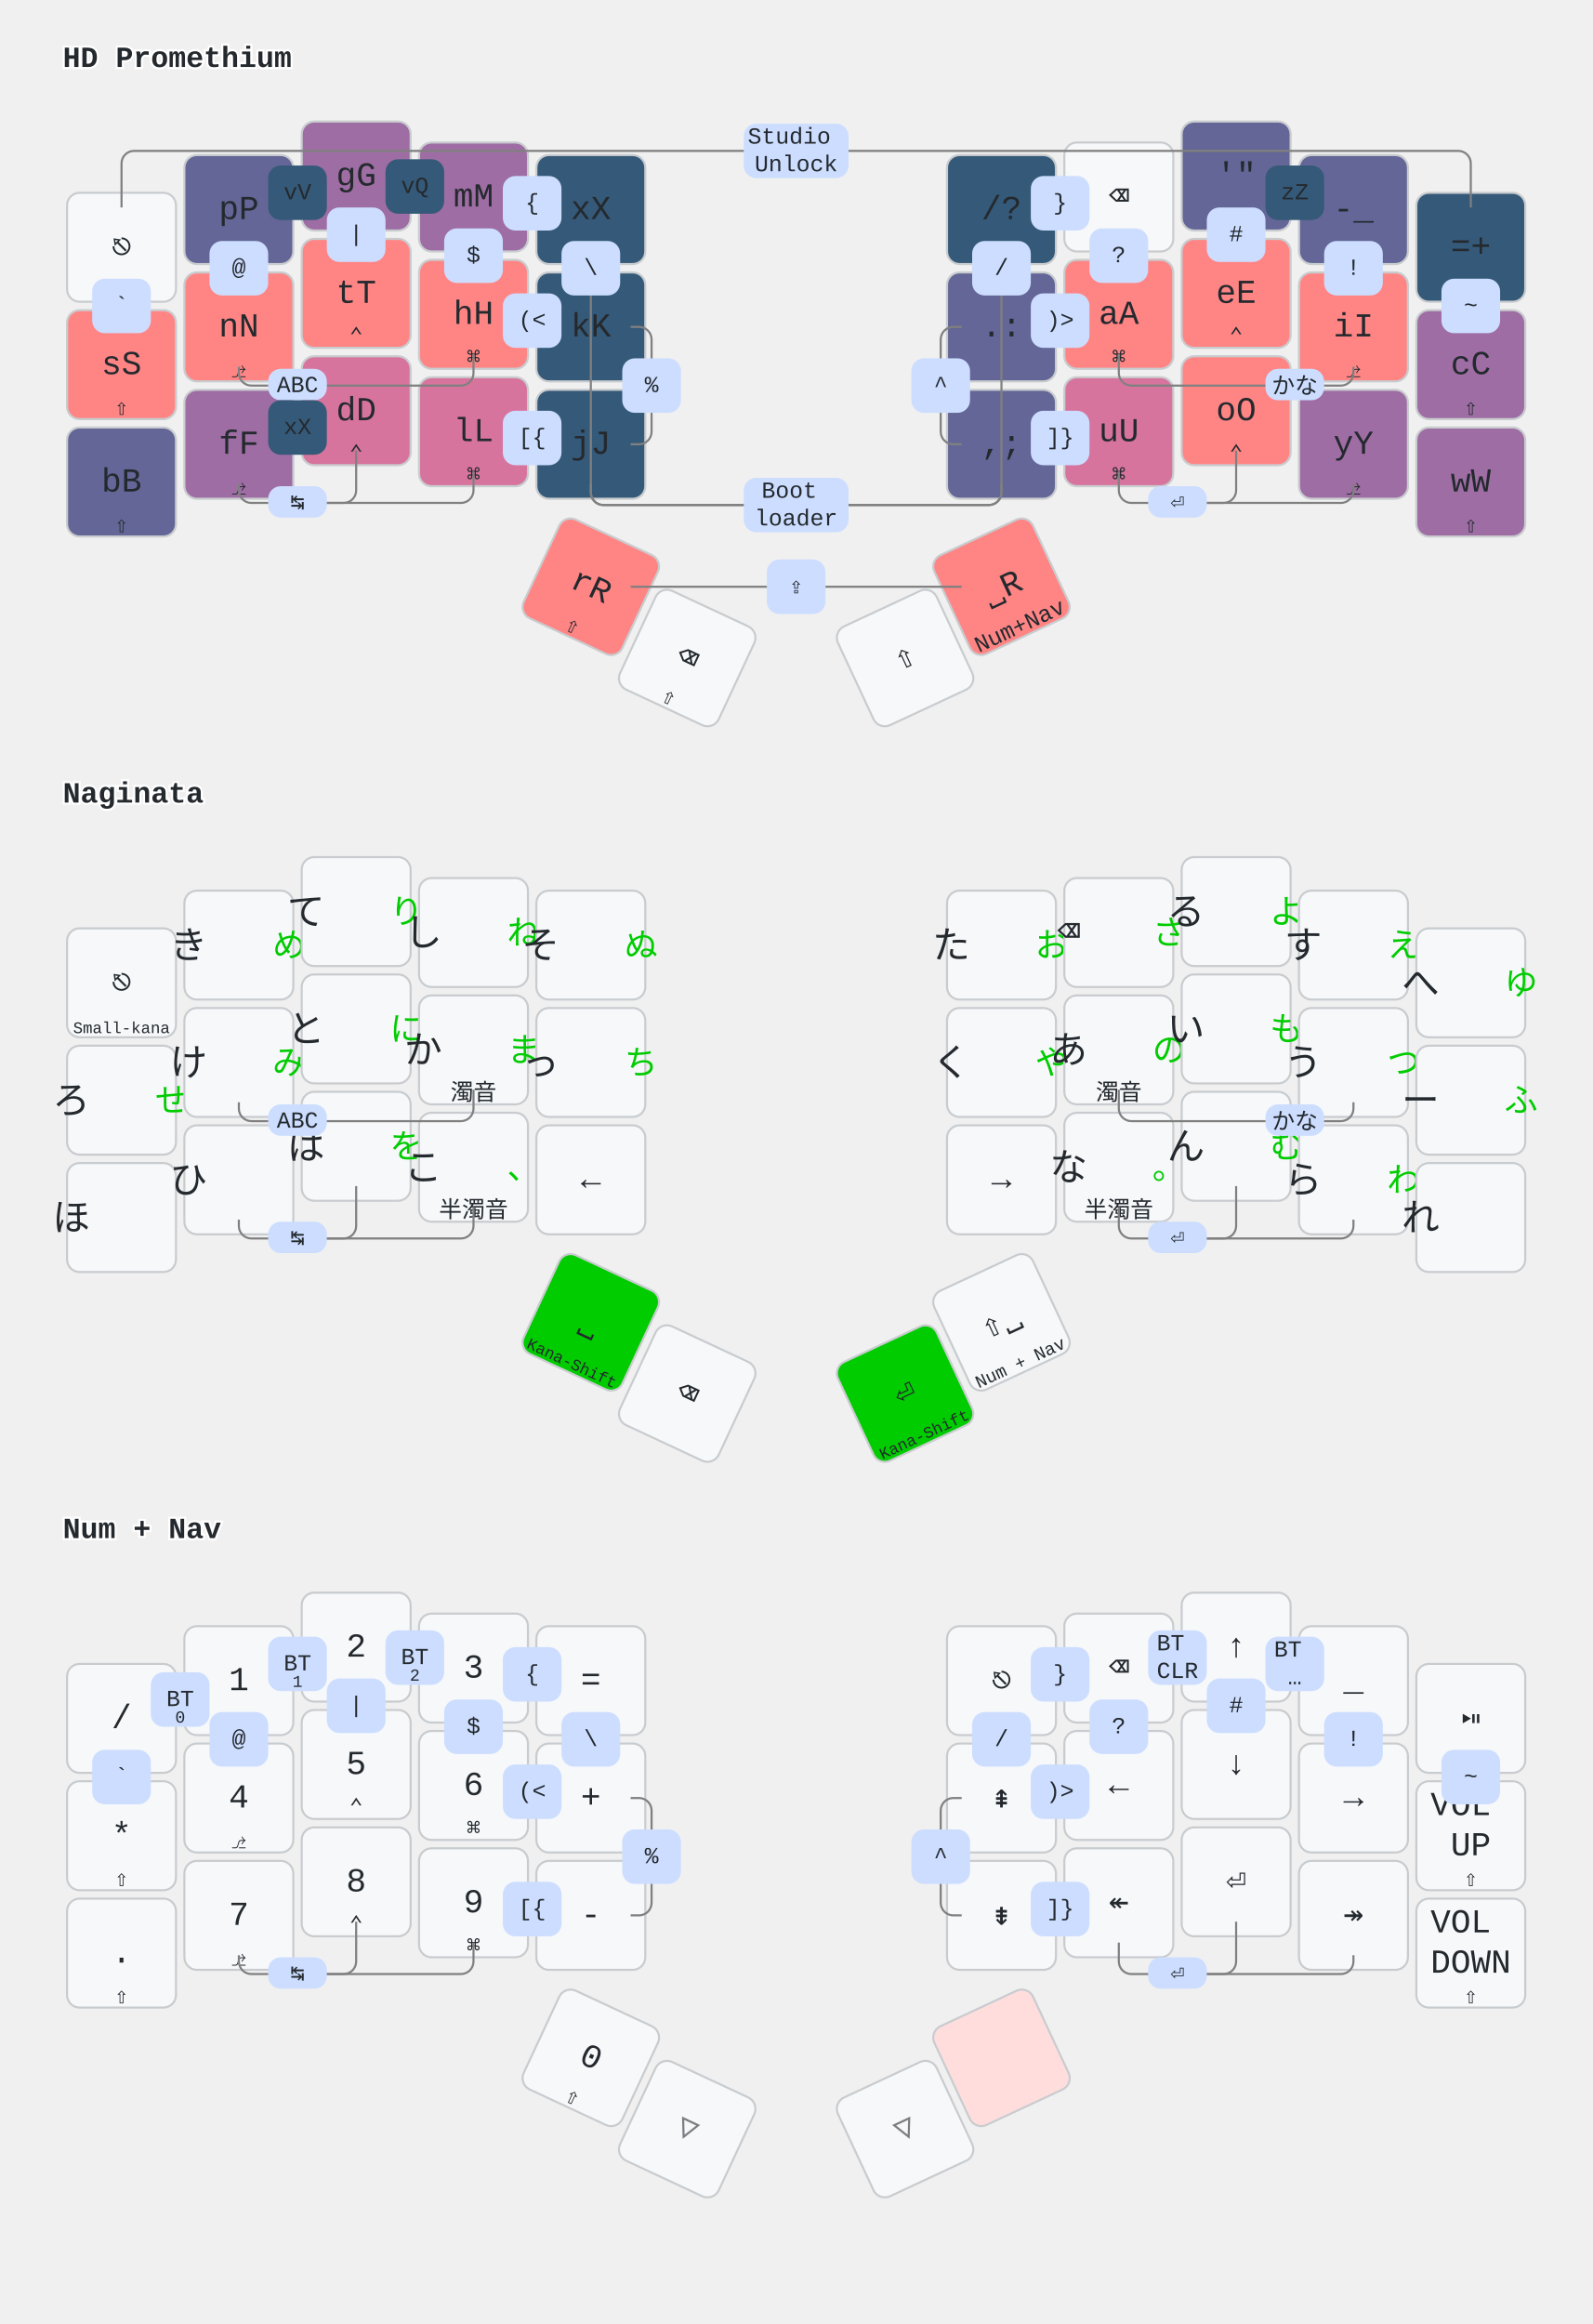
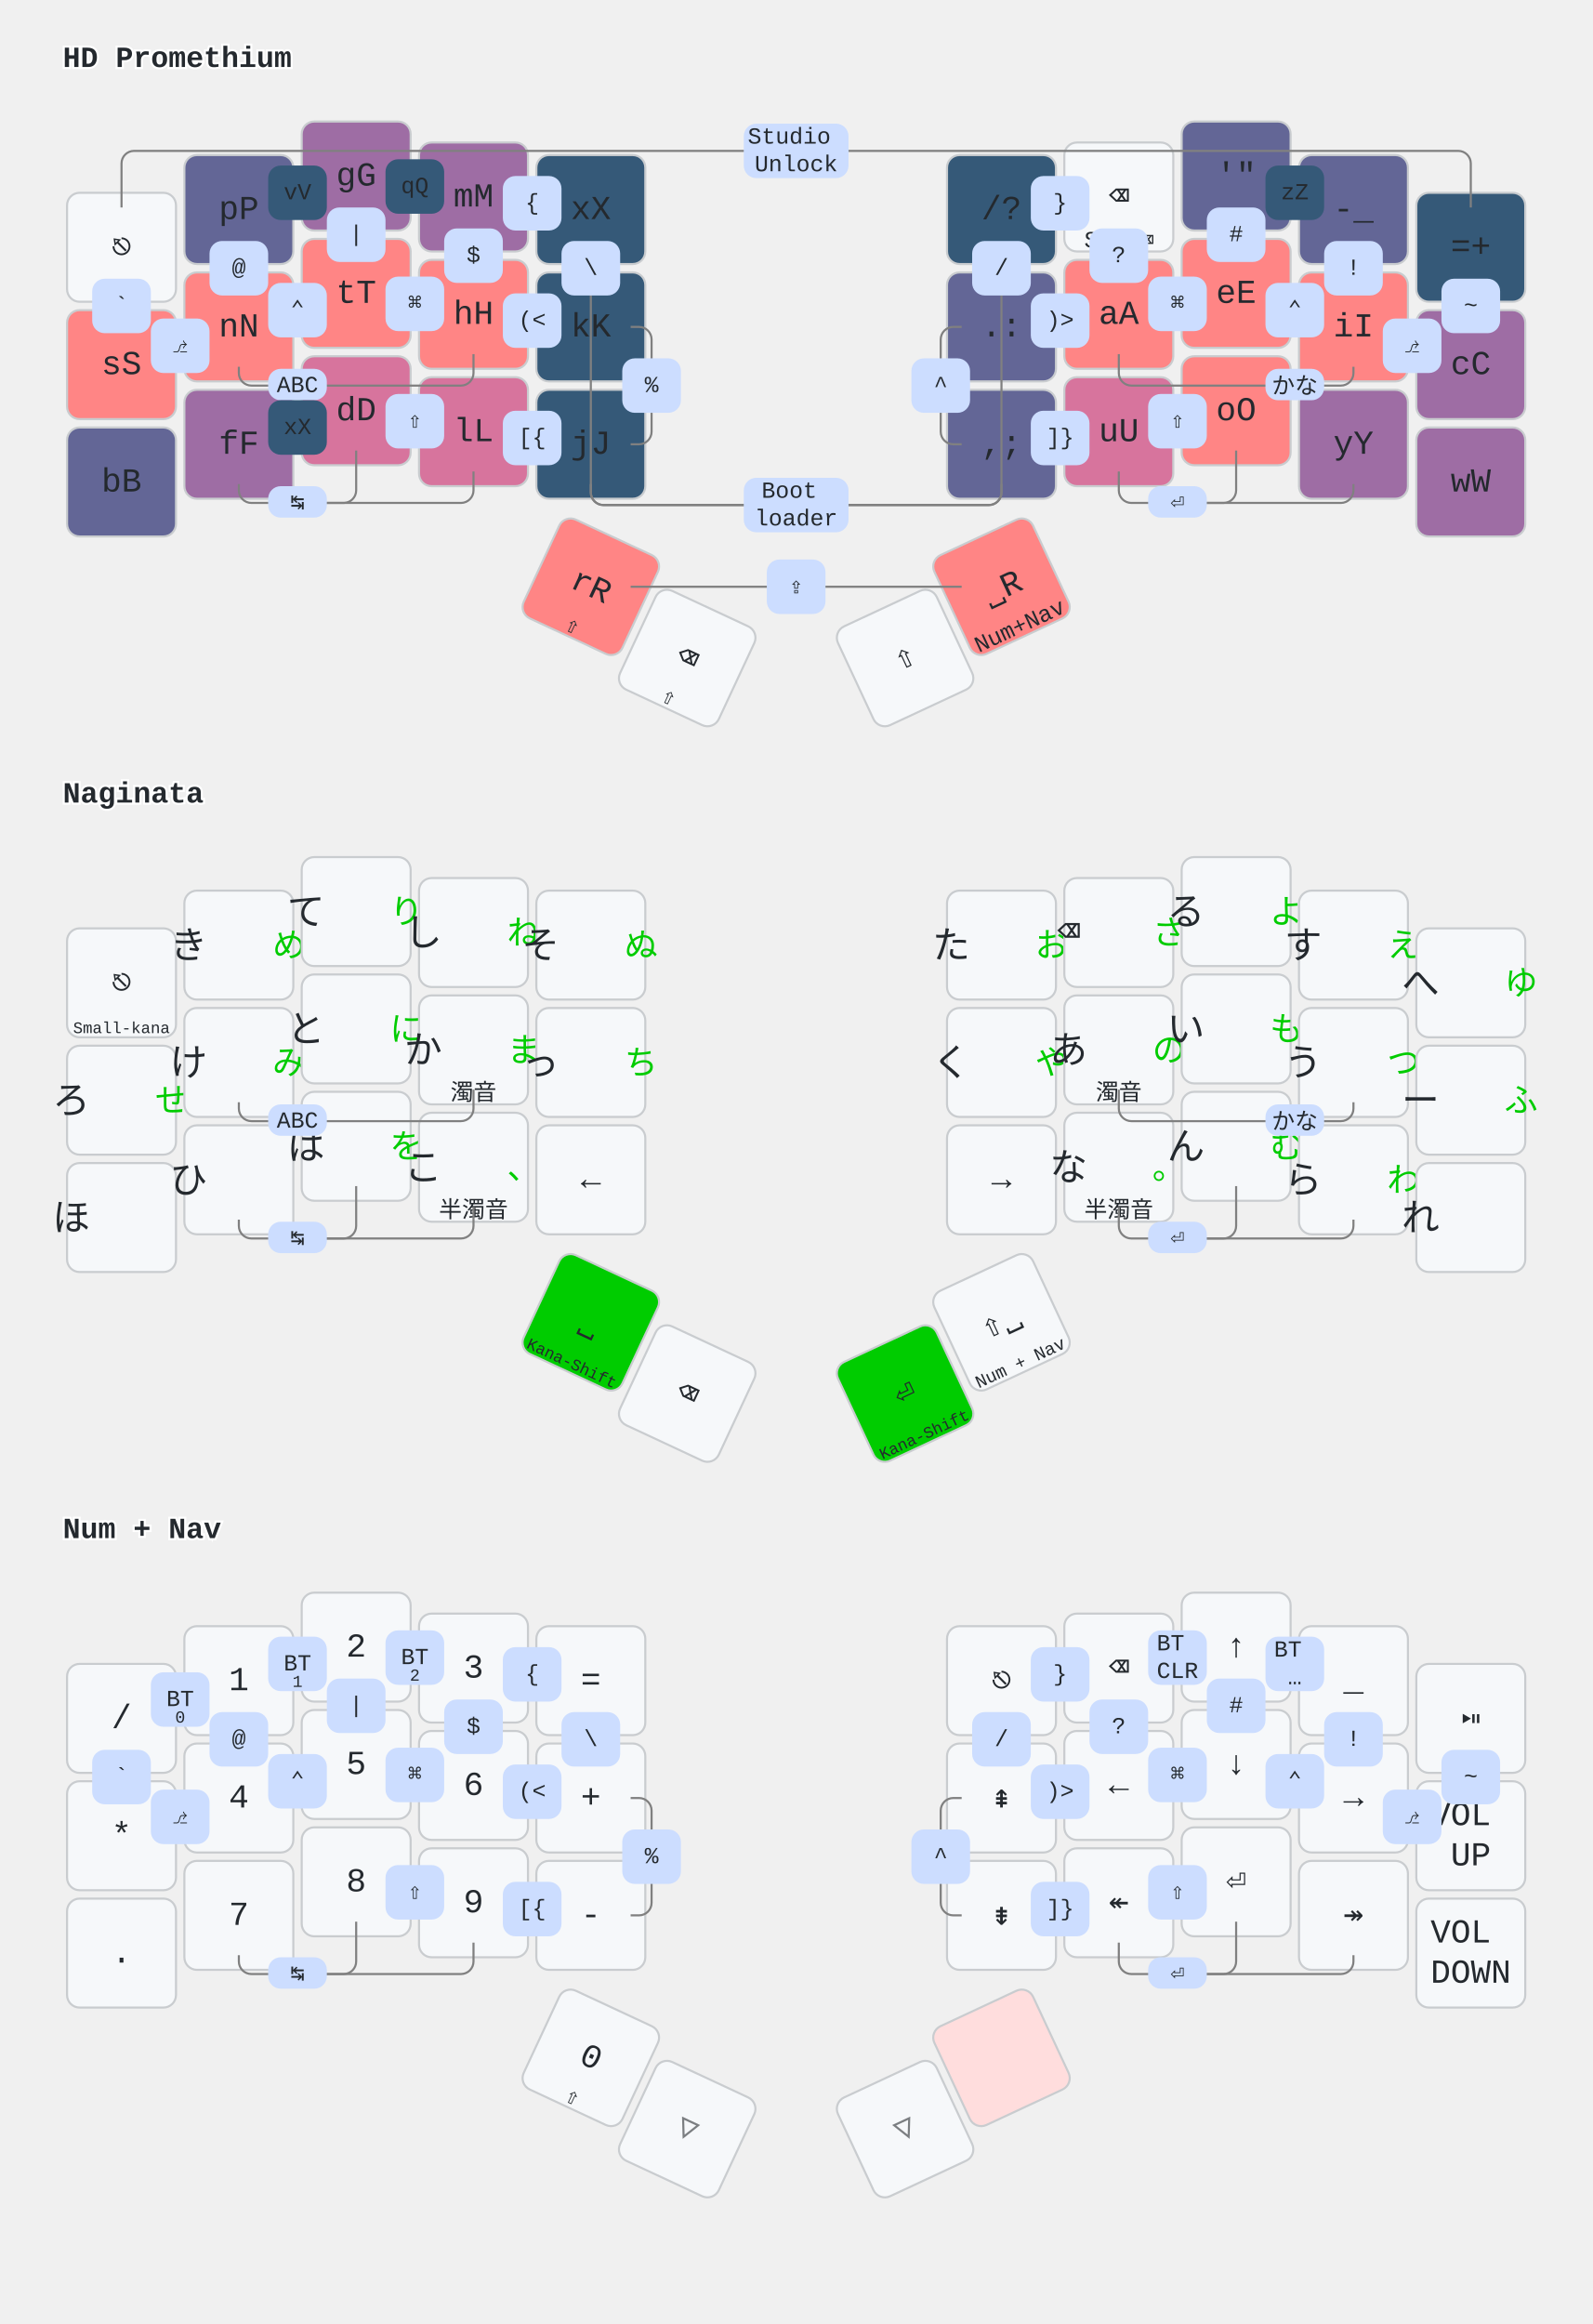
<svg xmlns="http://www.w3.org/2000/svg" width="760" height="1109" viewBox="0 0 760 1109" class="keymap">
  <style>/* inherit to force styles through use tags*/
svg path {
    fill: inherit;
}
/* font and background color specifications */
svg.keymap {
    font-family: SFMono-Regular,Consolas,Liberation Mono,Menlo,monospace;
    font-size: 14px;
    font-kerning: normal;
    text-rendering: optimizeLegibility;
    fill: #24292e;
}

/* default key styling */
rect.key {
    fill: #f6f8fa;
    stroke: #c9cccf;
    stroke-width: 1;
}

/* color accent for combo boxes */
rect.combo {
    fill: #cdf;
}

/* color accent for held keys */
rect.held, rect.combo.held {
    fill: #fdd;
}

/* color accent for ghost (optional) keys */
rect.ghost, rect.combo.ghost {
    stroke-dasharray: 4, 4;
    stroke-width: 2;
}

text {
    text-anchor: middle;
    dominant-baseline: middle;
}

/* styling for layer labels */
text.label {
    font-weight: bold;
    text-anchor: start;
    stroke: white;
    stroke-width: 2;
    paint-order: stroke;
}

text.tap {
    font-size: 16px;
}

/* styling for combo tap, and key hold/shifted label text */
text.combo, text.hold, text.shifted {
    font-size: 11px;
}

text.hold {
    text-anchor: middle;
    dominant-baseline: auto;
}

text.shifted {
    text-anchor: middle;
    dominant-baseline: hanging;
}

/* styling for hold/shifted label text in combo box */
text.combo.hold, text.combo.shifted {
    font-size: 8px;
}

/* lighter symbol for transparent keys */
text.trans {
    fill: #7b7e81;
}

/* styling for combo dendrons */
path.combo {
    stroke-width: 1;
    stroke: gray;
    fill: none;
}

/* Start Tabler Icons Cleanup */
/* cannot use height/width with glyphs */
.icon-tabler &gt; path {
    fill: inherit;
    stroke: inherit;
}
/* hide tabler's default box */
.icon-tabler &gt; path[stroke="none"][fill="none"] {
    visibility: collapse;
}

rect.low {
    fill: #355978;
}
rect.medium-low {
    fill: #636696;
}
rect.medium {
    fill: #9E6DA4;
}
rect.medium-high {
    fill: #D7749D;
}
rect.high {
    fill: #FF8585;
}

/* green styling for Naginata kana-shift */
rect.kshift {
    fill: #00CC00;
}
text.left {
    font-size: 18px;
    translate: 16px 7px;
}
text.right {
    fill: #00CC00;
    font-size: 16px;
    translate: -16px -10px;
}
</style>
  <g transform="translate(30, 0)" class="layer-HD Promethium">
    <text x="0" y="28" class="label" id="HD-Promethium">HD Promethium</text>
    <g transform="translate(0, 56)">
      <g transform="translate(28, 62)" class="key keypos-0">
        <rect rx="6" ry="6" x="-26" y="-26" width="52" height="52" class="key" />
        <text x="0" y="0" class="key tap">⎋</text>
      </g>
      <g transform="translate(84, 44)" class="key medium-low keypos-1">
        <rect rx="6" ry="6" x="-26" y="-26" width="52" height="52" class="key medium-low" />
        <text x="0" y="0" class="key medium-low tap">pP</text>
      </g>
      <g transform="translate(140, 28)" class="key medium keypos-2">
        <rect rx="6" ry="6" x="-26" y="-26" width="52" height="52" class="key medium" />
        <text x="0" y="0" class="key medium tap">gG</text>
      </g>
      <g transform="translate(196, 38)" class="key medium keypos-3">
        <rect rx="6" ry="6" x="-26" y="-26" width="52" height="52" class="key medium" />
        <text x="0" y="0" class="key medium tap">mM</text>
      </g>
      <g transform="translate(252, 44)" class="key low keypos-4">
        <rect rx="6" ry="6" x="-26" y="-26" width="52" height="52" class="key low" />
        <text x="0" y="0" class="key low tap">xX</text>
      </g>
      <g transform="translate(448, 44)" class="key low keypos-5">
        <rect rx="6" ry="6" x="-26" y="-26" width="52" height="52" class="key low" />
        <text x="0" y="0" class="key low tap">/?</text>
      </g>
      <g transform="translate(504, 38)" class="key keypos-6">
        <rect rx="6" ry="6" x="-26" y="-26" width="52" height="52" class="key" />
        <text x="0" y="0" class="key tap">⌫</text>
+         <text x="0" y="24" class="key hold">Sft+⌫</text>
      </g>
      <g transform="translate(560, 28)" class="key medium-low keypos-7">
        <rect rx="6" ry="6" x="-26" y="-26" width="52" height="52" class="key medium-low" />
        <text x="0" y="0" class="key medium-low tap">'"</text>
      </g>
      <g transform="translate(616, 44)" class="key medium-low keypos-8">
        <rect rx="6" ry="6" x="-26" y="-26" width="52" height="52" class="key medium-low" />
        <text x="0" y="0" class="key medium-low tap">-_</text>
      </g>
      <g transform="translate(672, 62)" class="key low keypos-9">
        <rect rx="6" ry="6" x="-26" y="-26" width="52" height="52" class="key low" />
        <text x="0" y="0" class="key low tap">=+</text>
      </g>
      <g transform="translate(28, 118)" class="key high keypos-10">
        <rect rx="6" ry="6" x="-26" y="-26" width="52" height="52" class="key high" />
        <text x="0" y="0" class="key high tap">sS</text>
-         <text x="0" y="24" class="key high hold">⇧</text>
      </g>
      <g transform="translate(84, 100)" class="key high keypos-11">
        <rect rx="6" ry="6" x="-26" y="-26" width="52" height="52" class="key high" />
        <text x="0" y="0" class="key high tap">nN</text>
-         <text x="0" y="24" class="key high hold">⎇</text>
      </g>
      <g transform="translate(140, 84)" class="key high keypos-12">
        <rect rx="6" ry="6" x="-26" y="-26" width="52" height="52" class="key high" />
        <text x="0" y="0" class="key high tap">tT</text>
-         <text x="0" y="24" class="key high hold">⌃</text>
      </g>
      <g transform="translate(196, 94)" class="key high keypos-13">
        <rect rx="6" ry="6" x="-26" y="-26" width="52" height="52" class="key high" />
        <text x="0" y="0" class="key high tap">hH</text>
-         <text x="0" y="24" class="key high hold">⌘</text>
      </g>
      <g transform="translate(252, 100)" class="key low keypos-14">
        <rect rx="6" ry="6" x="-26" y="-26" width="52" height="52" class="key low" />
        <text x="0" y="0" class="key low tap">kK</text>
      </g>
      <g transform="translate(448, 100)" class="key medium-low keypos-15">
        <rect rx="6" ry="6" x="-26" y="-26" width="52" height="52" class="key medium-low" />
        <text x="0" y="0" class="key medium-low tap">.:</text>
      </g>
      <g transform="translate(504, 94)" class="key high keypos-16">
        <rect rx="6" ry="6" x="-26" y="-26" width="52" height="52" class="key high" />
        <text x="0" y="0" class="key high tap">aA</text>
-         <text x="0" y="24" class="key high hold">⌘</text>
      </g>
      <g transform="translate(560, 84)" class="key high keypos-17">
        <rect rx="6" ry="6" x="-26" y="-26" width="52" height="52" class="key high" />
        <text x="0" y="0" class="key high tap">eE</text>
-         <text x="0" y="24" class="key high hold">⌃</text>
      </g>
      <g transform="translate(616, 100)" class="key high keypos-18">
        <rect rx="6" ry="6" x="-26" y="-26" width="52" height="52" class="key high" />
        <text x="0" y="0" class="key high tap">iI</text>
-         <text x="0" y="24" class="key high hold">⎇</text>
      </g>
      <g transform="translate(672, 118)" class="key medium keypos-19">
        <rect rx="6" ry="6" x="-26" y="-26" width="52" height="52" class="key medium" />
        <text x="0" y="0" class="key medium tap">cC</text>
-         <text x="0" y="24" class="key medium hold">⇧</text>
      </g>
      <g transform="translate(28, 174)" class="key medium-low keypos-20">
        <rect rx="6" ry="6" x="-26" y="-26" width="52" height="52" class="key medium-low" />
        <text x="0" y="0" class="key medium-low tap">bB</text>
-         <text x="0" y="24" class="key medium-low hold">⇧</text>
      </g>
      <g transform="translate(84, 156)" class="key medium keypos-21">
        <rect rx="6" ry="6" x="-26" y="-26" width="52" height="52" class="key medium" />
        <text x="0" y="0" class="key medium tap">fF</text>
-         <text x="0" y="24" class="key medium hold">⎇</text>
      </g>
      <g transform="translate(140, 140)" class="key medium-high keypos-22">
        <rect rx="6" ry="6" x="-26" y="-26" width="52" height="52" class="key medium-high" />
        <text x="0" y="0" class="key medium-high tap">dD</text>
-         <text x="0" y="24" class="key medium-high hold">⌃</text>
      </g>
      <g transform="translate(196, 150)" class="key medium-high keypos-23">
        <rect rx="6" ry="6" x="-26" y="-26" width="52" height="52" class="key medium-high" />
        <text x="0" y="0" class="key medium-high tap">lL</text>
-         <text x="0" y="24" class="key medium-high hold">⌘</text>
      </g>
      <g transform="translate(252, 156)" class="key low keypos-24">
        <rect rx="6" ry="6" x="-26" y="-26" width="52" height="52" class="key low" />
        <text x="0" y="0" class="key low tap">jJ</text>
      </g>
      <g transform="translate(448, 156)" class="key medium-low keypos-25">
        <rect rx="6" ry="6" x="-26" y="-26" width="52" height="52" class="key medium-low" />
        <text x="0" y="0" class="key medium-low tap">,;</text>
      </g>
      <g transform="translate(504, 150)" class="key medium-high keypos-26">
        <rect rx="6" ry="6" x="-26" y="-26" width="52" height="52" class="key medium-high" />
        <text x="0" y="0" class="key medium-high tap">uU</text>
-         <text x="0" y="24" class="key medium-high hold">⌘</text>
      </g>
      <g transform="translate(560, 140)" class="key high keypos-27">
        <rect rx="6" ry="6" x="-26" y="-26" width="52" height="52" class="key high" />
        <text x="0" y="0" class="key high tap">oO</text>
-         <text x="0" y="24" class="key high hold">⌃</text>
      </g>
      <g transform="translate(616, 156)" class="key medium keypos-28">
        <rect rx="6" ry="6" x="-26" y="-26" width="52" height="52" class="key medium" />
        <text x="0" y="0" class="key medium tap">yY</text>
-         <text x="0" y="24" class="key medium hold">⎇</text>
      </g>
      <g transform="translate(672, 174)" class="key medium keypos-29">
        <rect rx="6" ry="6" x="-26" y="-26" width="52" height="52" class="key medium" />
        <text x="0" y="0" class="key medium tap">wW</text>
-         <text x="0" y="24" class="key medium hold">⇧</text>
      </g>
      <g transform="translate(252, 224) rotate(25.0)" class="key high keypos-30">
        <rect rx="6" ry="6" x="-26" y="-26" width="52" height="52" class="key high" />
        <text x="0" y="0" class="key high tap">rR</text>
        <text x="0" y="24" class="key high hold">⇧</text>
      </g>
      <g transform="translate(298, 258) rotate(25.0)" class="key keypos-31">
        <rect rx="6" ry="6" x="-26" y="-26" width="52" height="52" class="key" />
        <text x="0" y="0" class="key tap">⌫</text>
        <text x="0" y="24" class="key hold">⇧</text>
      </g>
      <g transform="translate(402, 258) rotate(-25.0)" class="key keypos-32">
        <rect rx="6" ry="6" x="-26" y="-26" width="52" height="52" class="key" />
        <text x="0" y="0" class="key tap">⇧</text>
      </g>
      <g transform="translate(448, 224) rotate(-25.0)" class="key high keypos-33">
        <rect rx="6" ry="6" x="-26" y="-26" width="52" height="52" class="key high" />
        <text x="0" y="0" class="key high tap">⎵R</text>
        <text x="0" y="24" class="key high hold">Num+Nav</text>
      </g>
      <g class="combo combopos-0">
        <path d="M350,16 h-316 a6.0,6.0 0 0 0 -6.0,6.0 v21" class="combo" />
        <path d="M350,16 h316 a6.0,6.0 0 0 1 6.0,6.0 v21" class="combo" />
        <rect rx="6" ry="6" x="325" y="3" width="50" height="26" class="combo" />
        <text x="350" y="16" class="combo tap">
          <tspan x="350" dy="-0.6em">Studio</tspan>
          <tspan x="350" dy="1.2em">Unlock</tspan>
        </text>
      </g>
      <g class="combo combopos-1">
        <path d="M350,185 h-92 a6.0,6.0 0 0 1 -6.0,-6.0 v-116" class="combo" />
        <path d="M350,185 h92 a6.0,6.0 0 0 0 6.0,-6.0 v-116" class="combo" />
        <path d="M350,185 h-92 a6.0,6.0 0 0 1 -6.0,-6.0 v-4" class="combo" />
        <path d="M350,185 h92 a6.0,6.0 0 0 0 6.0,-6.0 v-4" class="combo" />
        <rect rx="6" ry="6" x="325" y="172" width="50" height="26" class="combo" />
        <text x="350" y="185" class="combo tap">
          <tspan x="350" dy="-0.6em">Boot</tspan>
          <tspan x="350" dy="1.2em">loader</tspan>
        </text>
      </g>
      <g class="combo combopos-2">
        <path d="M588,128 h-78 a6.0,6.0 0 0 1 -6.0,-6.0 v-9" class="combo" />
        <path d="M588,128 h22 a6.0,6.0 0 0 0 6.0,-6.0 v-3" class="combo" />
        <rect rx="6" ry="6" x="574" y="120" width="28" height="15" class="combo" />
        <text x="588" y="128" class="combo tap">かな</text>
      </g>
      <g class="combo combopos-3">
        <path d="M112,128 h78 a6.0,6.0 0 0 0 6.0,-6.0 v-9" class="combo" />
        <path d="M112,128 h-22 a6.0,6.0 0 0 1 -6.0,-6.0 v-3" class="combo" />
        <rect rx="6" ry="6" x="98" y="120" width="28" height="15" class="combo" />
        <text x="112" y="128" class="combo tap">ABC</text>
      </g>
      <g class="combo combopos-4">
        <path d="M112,184 h78 a6.0,6.0 0 0 0 6.0,-6.0 v-9" class="combo" />
        <path d="M112,184 h22 a6.0,6.0 0 0 0 6.0,-6.0 v-19" class="combo" />
        <path d="M112,184 h-22 a6.0,6.0 0 0 1 -6.0,-6.0 v-3" class="combo" />
        <rect rx="6" ry="6" x="98" y="176" width="28" height="15" class="combo" />
        <text x="112" y="184" class="combo tap">↹</text>
      </g>
      <g class="combo combopos-5">
        <path d="M532,184 h-22 a6.0,6.0 0 0 1 -6.0,-6.0 v-9" class="combo" />
        <path d="M532,184 h22 a6.0,6.0 0 0 0 6.0,-6.0 v-19" class="combo" />
        <path d="M532,184 h78 a6.0,6.0 0 0 0 6.0,-6.0 v-3" class="combo" />
        <rect rx="6" ry="6" x="518" y="176" width="28" height="15" class="combo" />
        <text x="532" y="184" class="combo tap">⏎</text>
      </g>
-       <g class="combo low combopos-6">
+       <g class="combo combopos-6">
+         <rect rx="6" ry="6" x="42" y="96" width="28" height="26" class="combo" />
+         <text x="56" y="109" class="combo tap">⎇</text>
+       </g>
+       <g class="combo combopos-7">
+         <rect rx="6" ry="6" x="630" y="96" width="28" height="26" class="combo" />
+         <text x="644" y="109" class="combo tap">⎇</text>
+       </g>
+       <g class="combo combopos-8">
+         <rect rx="6" ry="6" x="98" y="79" width="28" height="26" class="combo" />
+         <text x="112" y="92" class="combo tap">⌃</text>
+       </g>
+       <g class="combo combopos-9">
+         <rect rx="6" ry="6" x="574" y="79" width="28" height="26" class="combo" />
+         <text x="588" y="92" class="combo tap">⌃</text>
+       </g>
+       <g class="combo combopos-10">
+         <rect rx="6" ry="6" x="154" y="76" width="28" height="26" class="combo" />
+         <text x="168" y="89" class="combo tap">⌘</text>
+       </g>
+       <g class="combo combopos-11">
+         <rect rx="6" ry="6" x="518" y="76" width="28" height="26" class="combo" />
+         <text x="532" y="89" class="combo tap">⌘</text>
+       </g>
+       <g class="combo combopos-12">
+         <rect rx="6" ry="6" x="154" y="132" width="28" height="26" class="combo" />
+         <text x="168" y="145" class="combo tap">⇧</text>
+       </g>
+       <g class="combo combopos-13">
+         <rect rx="6" ry="6" x="518" y="132" width="28" height="26" class="combo" />
+         <text x="532" y="145" class="combo tap">⇧</text>
+       </g>
+       <g class="combo low combopos-14">
        <rect rx="6" ry="6" x="154" y="20" width="28" height="26" class="combo low" />
-         <text x="168" y="33" class="combo low tap">vQ</text>
-       </g>
-       <g class="combo low combopos-7">
+         <text x="168" y="33" class="combo low tap">qQ</text>
+       </g>
+       <g class="combo low combopos-15">
        <rect rx="6" ry="6" x="574" y="23" width="28" height="26" class="combo low" />
        <text x="588" y="36" class="combo low tap">zZ</text>
      </g>
-       <g class="combo low combopos-8">
+       <g class="combo low combopos-16">
        <rect rx="6" ry="6" x="98" y="23" width="28" height="26" class="combo low" />
        <text x="112" y="36" class="combo low tap">vV</text>
      </g>
-       <g class="combo low combopos-9">
+       <g class="combo low combopos-17">
        <rect rx="6" ry="6" x="98" y="135" width="28" height="26" class="combo low" />
        <text x="112" y="148" class="combo low tap">xX</text>
      </g>
-       <g class="combo combopos-10">
+       <g class="combo combopos-18">
        <path d="M350,224 l-79,0" class="combo" />
        <path d="M350,224 l79,0" class="combo" />
        <rect rx="6" ry="6" x="336" y="211" width="28" height="26" class="combo" />
        <text x="350" y="224" class="combo tap">⇪</text>
      </g>
-       <g class="combo combopos-11">
+       <g class="combo combopos-19">
        <rect rx="6" ry="6" x="14" y="77" width="28" height="26" class="combo" />
        <text x="28" y="90" class="combo tap">`</text>
      </g>
-       <g class="combo combopos-12">
+       <g class="combo combopos-20">
        <rect rx="6" ry="6" x="70" y="59" width="28" height="26" class="combo" />
        <text x="84" y="72" class="combo tap">@</text>
      </g>
-       <g class="combo combopos-13">
+       <g class="combo combopos-21">
        <rect rx="6" ry="6" x="126" y="43" width="28" height="26" class="combo" />
        <text x="140" y="56" class="combo tap">|</text>
      </g>
-       <g class="combo combopos-14">
+       <g class="combo combopos-22">
        <rect rx="6" ry="6" x="182" y="53" width="28" height="26" class="combo" />
        <text x="196" y="66" class="combo tap">$</text>
      </g>
-       <g class="combo combopos-15">
+       <g class="combo combopos-23">
        <rect rx="6" ry="6" x="238" y="59" width="28" height="26" class="combo" />
        <text x="252" y="72" class="combo tap">\</text>
      </g>
-       <g class="combo combopos-16">
+       <g class="combo combopos-24">
        <path d="M281,128 v-22 a6.0,6.0 0 0 0 -6.0,-6.0 h-4" class="combo" />
        <path d="M281,128 v22 a6.0,6.0 0 0 1 -6.0,6.0 h-4" class="combo" />
        <rect rx="6" ry="6" x="267" y="115" width="28" height="26" class="combo" />
        <text x="281" y="128" class="combo tap">%</text>
      </g>
-       <g class="combo combopos-17">
+       <g class="combo combopos-25">
        <path d="M419,128 v-22 a6.0,6.0 0 0 1 6.0,-6.0 h4" class="combo" />
        <path d="M419,128 v22 a6.0,6.0 0 0 0 6.0,6.0 h4" class="combo" />
        <rect rx="6" ry="6" x="405" y="115" width="28" height="26" class="combo" />
        <text x="419" y="128" class="combo tap">^</text>
      </g>
-       <g class="combo combopos-18">
+       <g class="combo combopos-26">
        <rect rx="6" ry="6" x="434" y="59" width="28" height="26" class="combo" />
        <text x="448" y="72" class="combo tap">/</text>
      </g>
-       <g class="combo combopos-19">
+       <g class="combo combopos-27">
        <rect rx="6" ry="6" x="490" y="53" width="28" height="26" class="combo" />
        <text x="504" y="66" class="combo tap">?</text>
      </g>
-       <g class="combo combopos-20">
+       <g class="combo combopos-28">
        <rect rx="6" ry="6" x="546" y="43" width="28" height="26" class="combo" />
        <text x="560" y="56" class="combo tap">#</text>
      </g>
-       <g class="combo combopos-21">
+       <g class="combo combopos-29">
        <rect rx="6" ry="6" x="602" y="59" width="28" height="26" class="combo" />
        <text x="616" y="72" class="combo tap">!</text>
      </g>
-       <g class="combo combopos-22">
+       <g class="combo combopos-30">
        <rect rx="6" ry="6" x="658" y="77" width="28" height="26" class="combo" />
        <text x="672" y="90" class="combo tap">~</text>
      </g>
-       <g class="combo combopos-23">
+       <g class="combo combopos-31">
        <rect rx="6" ry="6" x="210" y="28" width="28" height="26" class="combo" />
        <text x="224" y="41" class="combo tap">{</text>
      </g>
-       <g class="combo combopos-24">
+       <g class="combo combopos-32">
        <rect rx="6" ry="6" x="462" y="28" width="28" height="26" class="combo" />
        <text x="476" y="41" class="combo tap">}</text>
      </g>
-       <g class="combo combopos-25">
+       <g class="combo combopos-33">
        <rect rx="6" ry="6" x="210" y="84" width="28" height="26" class="combo" />
        <text x="224" y="97" class="combo tap">(&lt;</text>
      </g>
-       <g class="combo combopos-26">
+       <g class="combo combopos-34">
        <rect rx="6" ry="6" x="462" y="84" width="28" height="26" class="combo" />
        <text x="476" y="97" class="combo tap">)&gt;</text>
      </g>
-       <g class="combo combopos-27">
+       <g class="combo combopos-35">
        <rect rx="6" ry="6" x="210" y="140" width="28" height="26" class="combo" />
        <text x="224" y="153" class="combo tap">[{</text>
      </g>
-       <g class="combo combopos-28">
+       <g class="combo combopos-36">
        <rect rx="6" ry="6" x="462" y="140" width="28" height="26" class="combo" />
        <text x="476" y="153" class="combo tap">]}</text>
      </g>
    </g>
  </g>
  <g transform="translate(30, 351)" class="layer-Naginata">
    <text x="0" y="28" class="label" id="Naginata">Naginata</text>
    <g transform="translate(0, 56)">
      <g transform="translate(28, 62)" class="key keypos-0">
        <rect rx="6" ry="6" x="-26" y="-26" width="52" height="52" class="key" />
        <text x="0" y="0" class="key tap">⎋</text>
        <text x="0" y="24" class="key hold">
          <tspan style="font-size: 70%">Small-kana</tspan>
        </text>
      </g>
      <g transform="translate(84, 44)" class="key keypos-1">
        <rect rx="6" ry="6" x="-26" y="-26" width="52" height="52" class="key" />
        <text x="-24" y="0" class="key left">き</text>
        <text x="24" y="0" class="key right">め</text>
      </g>
      <g transform="translate(140, 28)" class="key keypos-2">
        <rect rx="6" ry="6" x="-26" y="-26" width="52" height="52" class="key" />
        <text x="-24" y="0" class="key left">て</text>
        <text x="24" y="0" class="key right">り</text>
      </g>
      <g transform="translate(196, 38)" class="key keypos-3">
        <rect rx="6" ry="6" x="-26" y="-26" width="52" height="52" class="key" />
        <text x="-24" y="0" class="key left">し</text>
        <text x="24" y="0" class="key right">ね</text>
      </g>
      <g transform="translate(252, 44)" class="key keypos-4">
        <rect rx="6" ry="6" x="-26" y="-26" width="52" height="52" class="key" />
        <text x="-24" y="0" class="key left">そ</text>
        <text x="24" y="0" class="key right">ぬ</text>
      </g>
      <g transform="translate(448, 44)" class="key keypos-5">
        <rect rx="6" ry="6" x="-26" y="-26" width="52" height="52" class="key" />
        <text x="-24" y="0" class="key left">た</text>
        <text x="24" y="0" class="key right">お</text>
      </g>
      <g transform="translate(504, 38)" class="key keypos-6">
        <rect rx="6" ry="6" x="-26" y="-26" width="52" height="52" class="key" />
        <text x="-24" y="0" class="key left">⌫</text>
        <text x="24" y="0" class="key right">さ</text>
      </g>
      <g transform="translate(560, 28)" class="key keypos-7">
        <rect rx="6" ry="6" x="-26" y="-26" width="52" height="52" class="key" />
        <text x="-24" y="0" class="key left">る</text>
        <text x="24" y="0" class="key right">よ</text>
      </g>
      <g transform="translate(616, 44)" class="key keypos-8">
        <rect rx="6" ry="6" x="-26" y="-26" width="52" height="52" class="key" />
        <text x="-24" y="0" class="key left">す</text>
        <text x="24" y="0" class="key right">え</text>
      </g>
      <g transform="translate(672, 62)" class="key keypos-9">
        <rect rx="6" ry="6" x="-26" y="-26" width="52" height="52" class="key" />
        <text x="-24" y="0" class="key left">へ</text>
        <text x="24" y="0" class="key right">ゆ</text>
      </g>
      <g transform="translate(28, 118)" class="key keypos-10">
        <rect rx="6" ry="6" x="-26" y="-26" width="52" height="52" class="key" />
        <text x="-24" y="0" class="key left">ろ</text>
        <text x="24" y="0" class="key right">せ</text>
      </g>
      <g transform="translate(84, 100)" class="key keypos-11">
        <rect rx="6" ry="6" x="-26" y="-26" width="52" height="52" class="key" />
        <text x="-24" y="0" class="key left">け</text>
        <text x="24" y="0" class="key right">み</text>
      </g>
      <g transform="translate(140, 84)" class="key keypos-12">
        <rect rx="6" ry="6" x="-26" y="-26" width="52" height="52" class="key" />
        <text x="-24" y="0" class="key left">と</text>
        <text x="24" y="0" class="key right">に</text>
      </g>
      <g transform="translate(196, 94)" class="key keypos-13">
        <rect rx="6" ry="6" x="-26" y="-26" width="52" height="52" class="key" />
        <text x="0" y="24" class="key hold">濁音</text>
        <text x="-24" y="0" class="key left">か</text>
        <text x="24" y="0" class="key right">ま</text>
      </g>
      <g transform="translate(252, 100)" class="key keypos-14">
        <rect rx="6" ry="6" x="-26" y="-26" width="52" height="52" class="key" />
        <text x="-24" y="0" class="key left">っ</text>
        <text x="24" y="0" class="key right">ち</text>
      </g>
      <g transform="translate(448, 100)" class="key keypos-15">
        <rect rx="6" ry="6" x="-26" y="-26" width="52" height="52" class="key" />
        <text x="-24" y="0" class="key left">く</text>
        <text x="24" y="0" class="key right">や</text>
      </g>
      <g transform="translate(504, 94)" class="key keypos-16">
        <rect rx="6" ry="6" x="-26" y="-26" width="52" height="52" class="key" />
        <text x="0" y="24" class="key hold">濁音</text>
        <text x="-24" y="0" class="key left">あ</text>
        <text x="24" y="0" class="key right">の</text>
      </g>
      <g transform="translate(560, 84)" class="key keypos-17">
        <rect rx="6" ry="6" x="-26" y="-26" width="52" height="52" class="key" />
        <text x="-24" y="0" class="key left">い</text>
        <text x="24" y="0" class="key right">も</text>
      </g>
      <g transform="translate(616, 100)" class="key keypos-18">
        <rect rx="6" ry="6" x="-26" y="-26" width="52" height="52" class="key" />
        <text x="-24" y="0" class="key left">う</text>
        <text x="24" y="0" class="key right">つ</text>
      </g>
      <g transform="translate(672, 118)" class="key keypos-19">
        <rect rx="6" ry="6" x="-26" y="-26" width="52" height="52" class="key" />
        <text x="-24" y="0" class="key left">ー</text>
        <text x="24" y="0" class="key right">ふ</text>
      </g>
      <g transform="translate(28, 174)" class="key keypos-20">
        <rect rx="6" ry="6" x="-26" y="-26" width="52" height="52" class="key" />
        <text x="-24" y="0" class="key left">ほ</text>
      </g>
      <g transform="translate(84, 156)" class="key keypos-21">
        <rect rx="6" ry="6" x="-26" y="-26" width="52" height="52" class="key" />
        <text x="-24" y="0" class="key left">ひ</text>
      </g>
      <g transform="translate(140, 140)" class="key keypos-22">
        <rect rx="6" ry="6" x="-26" y="-26" width="52" height="52" class="key" />
        <text x="-24" y="0" class="key left">は</text>
        <text x="24" y="0" class="key right">を</text>
      </g>
      <g transform="translate(196, 150)" class="key keypos-23">
        <rect rx="6" ry="6" x="-26" y="-26" width="52" height="52" class="key" />
        <text x="0" y="24" class="key hold">半濁音</text>
        <text x="-24" y="0" class="key left">こ</text>
        <text x="24" y="0" class="key right">、</text>
      </g>
      <g transform="translate(252, 156)" class="key keypos-24">
        <rect rx="6" ry="6" x="-26" y="-26" width="52" height="52" class="key" />
        <text x="0" y="0" class="key tap">←</text>
      </g>
      <g transform="translate(448, 156)" class="key keypos-25">
        <rect rx="6" ry="6" x="-26" y="-26" width="52" height="52" class="key" />
        <text x="0" y="0" class="key tap">→</text>
      </g>
      <g transform="translate(504, 150)" class="key keypos-26">
        <rect rx="6" ry="6" x="-26" y="-26" width="52" height="52" class="key" />
        <text x="0" y="24" class="key hold">半濁音</text>
        <text x="-24" y="0" class="key left">な</text>
        <text x="24" y="0" class="key right">。</text>
      </g>
      <g transform="translate(560, 140)" class="key keypos-27">
        <rect rx="6" ry="6" x="-26" y="-26" width="52" height="52" class="key" />
        <text x="-24" y="0" class="key left">ん</text>
        <text x="24" y="0" class="key right">む</text>
      </g>
      <g transform="translate(616, 156)" class="key keypos-28">
        <rect rx="6" ry="6" x="-26" y="-26" width="52" height="52" class="key" />
        <text x="-24" y="0" class="key left">ら</text>
        <text x="24" y="0" class="key right">わ</text>
      </g>
      <g transform="translate(672, 174)" class="key keypos-29">
        <rect rx="6" ry="6" x="-26" y="-26" width="52" height="52" class="key" />
        <text x="-24" y="0" class="key left">れ</text>
      </g>
      <g transform="translate(252, 224) rotate(25.0)" class="key kshift keypos-30">
        <rect rx="6" ry="6" x="-26" y="-26" width="52" height="52" class="key kshift" />
        <text x="0" y="0" class="key kshift tap">⎵</text>
        <text x="0" y="24" class="key kshift hold">
          <tspan style="font-size: 70%">Kana-Shift</tspan>
        </text>
      </g>
      <g transform="translate(298, 258) rotate(25.0)" class="key keypos-31">
        <rect rx="6" ry="6" x="-26" y="-26" width="52" height="52" class="key" />
        <text x="0" y="0" class="key tap">⌫</text>
      </g>
      <g transform="translate(402, 258) rotate(-25.0)" class="key kshift keypos-32">
        <rect rx="6" ry="6" x="-26" y="-26" width="52" height="52" class="key kshift" />
        <text x="0" y="0" class="key kshift tap">⏎</text>
        <text x="0" y="24" class="key kshift hold">
          <tspan style="font-size: 70%">Kana-Shift</tspan>
        </text>
      </g>
      <g transform="translate(448, 224) rotate(-25.0)" class="key keypos-33">
        <rect rx="6" ry="6" x="-26" y="-26" width="52" height="52" class="key" />
        <text x="0" y="0" class="key tap">⇧⎵</text>
        <a href="#Num--Nav">
          <text x="0" y="24" class="key hold layer-activator">
            <tspan style="font-size: 78%">Num + Nav</tspan>
          </text>
        </a>
      </g>
      <g class="combo combopos-0">
        <path d="M588,128 h-78 a6.0,6.0 0 0 1 -6.0,-6.0 v-9" class="combo" />
        <path d="M588,128 h22 a6.0,6.0 0 0 0 6.0,-6.0 v-3" class="combo" />
        <rect rx="6" ry="6" x="574" y="120" width="28" height="15" class="combo" />
        <text x="588" y="128" class="combo tap">かな</text>
      </g>
      <g class="combo combopos-1">
        <path d="M112,128 h78 a6.0,6.0 0 0 0 6.0,-6.0 v-9" class="combo" />
        <path d="M112,128 h-22 a6.0,6.0 0 0 1 -6.0,-6.0 v-3" class="combo" />
        <rect rx="6" ry="6" x="98" y="120" width="28" height="15" class="combo" />
        <text x="112" y="128" class="combo tap">ABC</text>
      </g>
      <g class="combo combopos-2">
        <path d="M112,184 h78 a6.0,6.0 0 0 0 6.0,-6.0 v-9" class="combo" />
        <path d="M112,184 h22 a6.0,6.0 0 0 0 6.0,-6.0 v-19" class="combo" />
        <path d="M112,184 h-22 a6.0,6.0 0 0 1 -6.0,-6.0 v-3" class="combo" />
        <rect rx="6" ry="6" x="98" y="176" width="28" height="15" class="combo" />
        <text x="112" y="184" class="combo tap">↹</text>
      </g>
      <g class="combo combopos-3">
        <path d="M532,184 h-22 a6.0,6.0 0 0 1 -6.0,-6.0 v-9" class="combo" />
        <path d="M532,184 h22 a6.0,6.0 0 0 0 6.0,-6.0 v-19" class="combo" />
        <path d="M532,184 h78 a6.0,6.0 0 0 0 6.0,-6.0 v-3" class="combo" />
        <rect rx="6" ry="6" x="518" y="176" width="28" height="15" class="combo" />
        <text x="532" y="184" class="combo tap">⏎</text>
      </g>
    </g>
  </g>
  <g transform="translate(30, 702)" class="layer-Num + Nav">
    <text x="0" y="28" class="label" id="Num--Nav">Num + Nav</text>
    <g transform="translate(0, 56)">
      <g transform="translate(28, 62)" class="key keypos-0">
        <rect rx="6" ry="6" x="-26" y="-26" width="52" height="52" class="key" />
        <text x="0" y="0" class="key tap">/</text>
      </g>
      <g transform="translate(84, 44)" class="key keypos-1">
        <rect rx="6" ry="6" x="-26" y="-26" width="52" height="52" class="key" />
        <text x="0" y="0" class="key tap">1</text>
      </g>
      <g transform="translate(140, 28)" class="key keypos-2">
        <rect rx="6" ry="6" x="-26" y="-26" width="52" height="52" class="key" />
        <text x="0" y="0" class="key tap">2</text>
      </g>
      <g transform="translate(196, 38)" class="key keypos-3">
        <rect rx="6" ry="6" x="-26" y="-26" width="52" height="52" class="key" />
        <text x="0" y="0" class="key tap">3</text>
      </g>
      <g transform="translate(252, 44)" class="key keypos-4">
        <rect rx="6" ry="6" x="-26" y="-26" width="52" height="52" class="key" />
        <text x="0" y="0" class="key tap">=</text>
      </g>
      <g transform="translate(448, 44)" class="key keypos-5">
        <rect rx="6" ry="6" x="-26" y="-26" width="52" height="52" class="key" />
        <text x="0" y="0" class="key tap">⎋</text>
      </g>
      <g transform="translate(504, 38)" class="key keypos-6">
        <rect rx="6" ry="6" x="-26" y="-26" width="52" height="52" class="key" />
        <text x="0" y="0" class="key tap">⌫</text>
      </g>
      <g transform="translate(560, 28)" class="key keypos-7">
        <rect rx="6" ry="6" x="-26" y="-26" width="52" height="52" class="key" />
        <text x="0" y="0" class="key tap">↑</text>
      </g>
      <g transform="translate(616, 44)" class="key keypos-8">
        <rect rx="6" ry="6" x="-26" y="-26" width="52" height="52" class="key" />
        <text x="0" y="0" class="key tap">_</text>
      </g>
      <g transform="translate(672, 62)" class="key keypos-9">
        <rect rx="6" ry="6" x="-26" y="-26" width="52" height="52" class="key" />
        <text x="0" y="0" class="key tap">⏯</text>
      </g>
      <g transform="translate(28, 118)" class="key keypos-10">
        <rect rx="6" ry="6" x="-26" y="-26" width="52" height="52" class="key" />
        <text x="0" y="0" class="key tap">*</text>
-         <text x="0" y="24" class="key hold">⇧</text>
      </g>
      <g transform="translate(84, 100)" class="key keypos-11">
        <rect rx="6" ry="6" x="-26" y="-26" width="52" height="52" class="key" />
        <text x="0" y="0" class="key tap">4</text>
-         <text x="0" y="24" class="key hold">⎇</text>
      </g>
      <g transform="translate(140, 84)" class="key keypos-12">
        <rect rx="6" ry="6" x="-26" y="-26" width="52" height="52" class="key" />
        <text x="0" y="0" class="key tap">5</text>
-         <text x="0" y="24" class="key hold">⌃</text>
      </g>
      <g transform="translate(196, 94)" class="key keypos-13">
        <rect rx="6" ry="6" x="-26" y="-26" width="52" height="52" class="key" />
        <text x="0" y="0" class="key tap">6</text>
-         <text x="0" y="24" class="key hold">⌘</text>
      </g>
      <g transform="translate(252, 100)" class="key keypos-14">
        <rect rx="6" ry="6" x="-26" y="-26" width="52" height="52" class="key" />
        <text x="0" y="0" class="key tap">+</text>
      </g>
      <g transform="translate(448, 100)" class="key keypos-15">
        <rect rx="6" ry="6" x="-26" y="-26" width="52" height="52" class="key" />
        <text x="0" y="0" class="key tap">⇞</text>
      </g>
      <g transform="translate(504, 94)" class="key keypos-16">
        <rect rx="6" ry="6" x="-26" y="-26" width="52" height="52" class="key" />
        <text x="0" y="0" class="key tap">←</text>
      </g>
      <g transform="translate(560, 84)" class="key keypos-17">
        <rect rx="6" ry="6" x="-26" y="-26" width="52" height="52" class="key" />
        <text x="0" y="0" class="key tap">↓</text>
      </g>
      <g transform="translate(616, 100)" class="key keypos-18">
        <rect rx="6" ry="6" x="-26" y="-26" width="52" height="52" class="key" />
        <text x="0" y="0" class="key tap">→</text>
      </g>
      <g transform="translate(672, 118)" class="key keypos-19">
        <rect rx="6" ry="6" x="-26" y="-26" width="52" height="52" class="key" />
        <text x="0" y="0" class="key tap">
-           <tspan x="0" dy="-0.9em">VOL</tspan>
+           <tspan x="0" dy="-0.6em">VOL</tspan>
          <tspan x="0" dy="1.2em">UP</tspan>
        </text>
-         <text x="0" y="24" class="key hold">⇧</text>
      </g>
      <g transform="translate(28, 174)" class="key keypos-20">
        <rect rx="6" ry="6" x="-26" y="-26" width="52" height="52" class="key" />
        <text x="0" y="0" class="key tap">.</text>
-         <text x="0" y="24" class="key hold">⇧</text>
      </g>
      <g transform="translate(84, 156)" class="key keypos-21">
        <rect rx="6" ry="6" x="-26" y="-26" width="52" height="52" class="key" />
        <text x="0" y="0" class="key tap">7</text>
-         <text x="0" y="24" class="key hold">⎇</text>
      </g>
      <g transform="translate(140, 140)" class="key keypos-22">
        <rect rx="6" ry="6" x="-26" y="-26" width="52" height="52" class="key" />
        <text x="0" y="0" class="key tap">8</text>
-         <text x="0" y="24" class="key hold">⌃</text>
      </g>
      <g transform="translate(196, 150)" class="key keypos-23">
        <rect rx="6" ry="6" x="-26" y="-26" width="52" height="52" class="key" />
        <text x="0" y="0" class="key tap">9</text>
-         <text x="0" y="24" class="key hold">⌘</text>
      </g>
      <g transform="translate(252, 156)" class="key keypos-24">
        <rect rx="6" ry="6" x="-26" y="-26" width="52" height="52" class="key" />
        <text x="0" y="0" class="key tap">-</text>
      </g>
      <g transform="translate(448, 156)" class="key keypos-25">
        <rect rx="6" ry="6" x="-26" y="-26" width="52" height="52" class="key" />
        <text x="0" y="0" class="key tap">⇟</text>
      </g>
      <g transform="translate(504, 150)" class="key keypos-26">
        <rect rx="6" ry="6" x="-26" y="-26" width="52" height="52" class="key" />
        <text x="0" y="0" class="key tap">↞</text>
      </g>
      <g transform="translate(560, 140)" class="key keypos-27">
        <rect rx="6" ry="6" x="-26" y="-26" width="52" height="52" class="key" />
        <text x="0" y="0" class="key tap">⏎</text>
      </g>
      <g transform="translate(616, 156)" class="key keypos-28">
        <rect rx="6" ry="6" x="-26" y="-26" width="52" height="52" class="key" />
        <text x="0" y="0" class="key tap">↠</text>
      </g>
      <g transform="translate(672, 174)" class="key keypos-29">
        <rect rx="6" ry="6" x="-26" y="-26" width="52" height="52" class="key" />
        <text x="0" y="0" class="key tap">
-           <tspan x="0" dy="-0.9em">VOL</tspan>
+           <tspan x="0" dy="-0.6em">VOL</tspan>
          <tspan x="0" dy="1.2em">DOWN</tspan>
        </text>
-         <text x="0" y="24" class="key hold">⇧</text>
      </g>
      <g transform="translate(252, 224) rotate(25.0)" class="key keypos-30">
        <rect rx="6" ry="6" x="-26" y="-26" width="52" height="52" class="key" />
        <text x="0" y="0" class="key tap">0</text>
        <text x="0" y="24" class="key hold">⇧</text>
      </g>
      <g transform="translate(298, 258) rotate(25.0)" class="key trans keypos-31">
        <rect rx="6" ry="6" x="-26" y="-26" width="52" height="52" class="key trans" />
        <text x="0" y="0" class="key trans tap">▽</text>
      </g>
      <g transform="translate(402, 258) rotate(-25.0)" class="key trans keypos-32">
        <rect rx="6" ry="6" x="-26" y="-26" width="52" height="52" class="key trans" />
        <text x="0" y="0" class="key trans tap">▽</text>
      </g>
      <g transform="translate(448, 224) rotate(-25.0)" class="key held keypos-33">
        <rect rx="6" ry="6" x="-26" y="-26" width="52" height="52" class="key held" />
      </g>
      <g class="combo combopos-0">
        <path d="M112,184 h78 a6.0,6.0 0 0 0 6.0,-6.0 v-9" class="combo" />
        <path d="M112,184 h22 a6.0,6.0 0 0 0 6.0,-6.0 v-19" class="combo" />
        <path d="M112,184 h-22 a6.0,6.0 0 0 1 -6.0,-6.0 v-3" class="combo" />
        <rect rx="6" ry="6" x="98" y="176" width="28" height="15" class="combo" />
        <text x="112" y="184" class="combo tap">↹</text>
      </g>
      <g class="combo combopos-1">
        <path d="M532,184 h-22 a6.0,6.0 0 0 1 -6.0,-6.0 v-9" class="combo" />
        <path d="M532,184 h22 a6.0,6.0 0 0 0 6.0,-6.0 v-19" class="combo" />
        <path d="M532,184 h78 a6.0,6.0 0 0 0 6.0,-6.0 v-3" class="combo" />
        <rect rx="6" ry="6" x="518" y="176" width="28" height="15" class="combo" />
        <text x="532" y="184" class="combo tap">⏎</text>
      </g>
      <g class="combo combopos-2">
+         <rect rx="6" ry="6" x="42" y="96" width="28" height="26" class="combo" />
+         <text x="56" y="109" class="combo tap">⎇</text>
+       </g>
+       <g class="combo combopos-3">
+         <rect rx="6" ry="6" x="630" y="96" width="28" height="26" class="combo" />
+         <text x="644" y="109" class="combo tap">⎇</text>
+       </g>
+       <g class="combo combopos-4">
+         <rect rx="6" ry="6" x="98" y="79" width="28" height="26" class="combo" />
+         <text x="112" y="92" class="combo tap">⌃</text>
+       </g>
+       <g class="combo combopos-5">
+         <rect rx="6" ry="6" x="574" y="79" width="28" height="26" class="combo" />
+         <text x="588" y="92" class="combo tap">⌃</text>
+       </g>
+       <g class="combo combopos-6">
+         <rect rx="6" ry="6" x="154" y="76" width="28" height="26" class="combo" />
+         <text x="168" y="89" class="combo tap">⌘</text>
+       </g>
+       <g class="combo combopos-7">
+         <rect rx="6" ry="6" x="518" y="76" width="28" height="26" class="combo" />
+         <text x="532" y="89" class="combo tap">⌘</text>
+       </g>
+       <g class="combo combopos-8">
+         <rect rx="6" ry="6" x="154" y="132" width="28" height="26" class="combo" />
+         <text x="168" y="145" class="combo tap">⇧</text>
+       </g>
+       <g class="combo combopos-9">
+         <rect rx="6" ry="6" x="518" y="132" width="28" height="26" class="combo" />
+         <text x="532" y="145" class="combo tap">⇧</text>
+       </g>
+       <g class="combo combopos-10">
        <rect rx="6" ry="6" x="14" y="77" width="28" height="26" class="combo" />
        <text x="28" y="90" class="combo tap">`</text>
      </g>
-       <g class="combo combopos-3">
+       <g class="combo combopos-11">
        <rect rx="6" ry="6" x="70" y="59" width="28" height="26" class="combo" />
        <text x="84" y="72" class="combo tap">@</text>
      </g>
-       <g class="combo combopos-4">
+       <g class="combo combopos-12">
        <rect rx="6" ry="6" x="126" y="43" width="28" height="26" class="combo" />
        <text x="140" y="56" class="combo tap">|</text>
      </g>
-       <g class="combo combopos-5">
+       <g class="combo combopos-13">
        <rect rx="6" ry="6" x="182" y="53" width="28" height="26" class="combo" />
        <text x="196" y="66" class="combo tap">$</text>
      </g>
-       <g class="combo combopos-6">
+       <g class="combo combopos-14">
        <rect rx="6" ry="6" x="238" y="59" width="28" height="26" class="combo" />
        <text x="252" y="72" class="combo tap">\</text>
      </g>
-       <g class="combo combopos-7">
+       <g class="combo combopos-15">
        <path d="M281,128 v-22 a6.0,6.0 0 0 0 -6.0,-6.0 h-4" class="combo" />
        <path d="M281,128 v22 a6.0,6.0 0 0 1 -6.0,6.0 h-4" class="combo" />
        <rect rx="6" ry="6" x="267" y="115" width="28" height="26" class="combo" />
        <text x="281" y="128" class="combo tap">%</text>
      </g>
-       <g class="combo combopos-8">
+       <g class="combo combopos-16">
        <path d="M419,128 v-22 a6.0,6.0 0 0 1 6.0,-6.0 h4" class="combo" />
        <path d="M419,128 v22 a6.0,6.0 0 0 0 6.0,6.0 h4" class="combo" />
        <rect rx="6" ry="6" x="405" y="115" width="28" height="26" class="combo" />
        <text x="419" y="128" class="combo tap">^</text>
      </g>
-       <g class="combo combopos-9">
+       <g class="combo combopos-17">
        <rect rx="6" ry="6" x="434" y="59" width="28" height="26" class="combo" />
        <text x="448" y="72" class="combo tap">/</text>
      </g>
-       <g class="combo combopos-10">
+       <g class="combo combopos-18">
        <rect rx="6" ry="6" x="490" y="53" width="28" height="26" class="combo" />
        <text x="504" y="66" class="combo tap">?</text>
      </g>
-       <g class="combo combopos-11">
+       <g class="combo combopos-19">
        <rect rx="6" ry="6" x="546" y="43" width="28" height="26" class="combo" />
        <text x="560" y="56" class="combo tap">#</text>
      </g>
-       <g class="combo combopos-12">
+       <g class="combo combopos-20">
        <rect rx="6" ry="6" x="602" y="59" width="28" height="26" class="combo" />
        <text x="616" y="72" class="combo tap">!</text>
      </g>
-       <g class="combo combopos-13">
+       <g class="combo combopos-21">
        <rect rx="6" ry="6" x="658" y="77" width="28" height="26" class="combo" />
        <text x="672" y="90" class="combo tap">~</text>
      </g>
-       <g class="combo combopos-14">
+       <g class="combo combopos-22">
        <rect rx="6" ry="6" x="210" y="28" width="28" height="26" class="combo" />
        <text x="224" y="41" class="combo tap">{</text>
      </g>
-       <g class="combo combopos-15">
+       <g class="combo combopos-23">
        <rect rx="6" ry="6" x="462" y="28" width="28" height="26" class="combo" />
        <text x="476" y="41" class="combo tap">}</text>
      </g>
-       <g class="combo combopos-16">
+       <g class="combo combopos-24">
        <rect rx="6" ry="6" x="210" y="84" width="28" height="26" class="combo" />
        <text x="224" y="97" class="combo tap">(&lt;</text>
      </g>
-       <g class="combo combopos-17">
+       <g class="combo combopos-25">
        <rect rx="6" ry="6" x="462" y="84" width="28" height="26" class="combo" />
        <text x="476" y="97" class="combo tap">)&gt;</text>
      </g>
-       <g class="combo combopos-18">
+       <g class="combo combopos-26">
        <rect rx="6" ry="6" x="210" y="140" width="28" height="26" class="combo" />
        <text x="224" y="153" class="combo tap">[{</text>
      </g>
-       <g class="combo combopos-19">
+       <g class="combo combopos-27">
        <rect rx="6" ry="6" x="462" y="140" width="28" height="26" class="combo" />
        <text x="476" y="153" class="combo tap">]}</text>
      </g>
-       <g class="combo combopos-20">
+       <g class="combo combopos-28">
        <rect rx="6" ry="6" x="42" y="40" width="28" height="26" class="combo" />
        <text x="56" y="53" class="combo tap">BT</text>
        <text x="56" y="64" class="combo hold">0</text>
      </g>
-       <g class="combo combopos-21">
+       <g class="combo combopos-29">
        <rect rx="6" ry="6" x="98" y="23" width="28" height="26" class="combo" />
        <text x="112" y="36" class="combo tap">BT</text>
        <text x="112" y="47" class="combo hold">1</text>
      </g>
-       <g class="combo combopos-22">
+       <g class="combo combopos-30">
        <rect rx="6" ry="6" x="154" y="20" width="28" height="26" class="combo" />
        <text x="168" y="33" class="combo tap">BT</text>
        <text x="168" y="44" class="combo hold">2</text>
      </g>
-       <g class="combo combopos-23">
+       <g class="combo combopos-31">
        <rect rx="6" ry="6" x="518" y="20" width="28" height="26" class="combo" />
        <text x="532" y="33" class="combo tap">
          <tspan x="532" dy="-0.6em">BT</tspan>
          <tspan x="532" dy="1.2em">CLR</tspan>
        </text>
      </g>
-       <g class="combo combopos-24">
+       <g class="combo combopos-32">
        <rect rx="6" ry="6" x="574" y="23" width="28" height="26" class="combo" />
        <text x="588" y="36" class="combo tap">
          <tspan x="588" dy="-0.6em">BT</tspan>
          <tspan x="588" dy="1.2em">…</tspan>
        </text>
      </g>
    </g>
  </g>
</svg>
